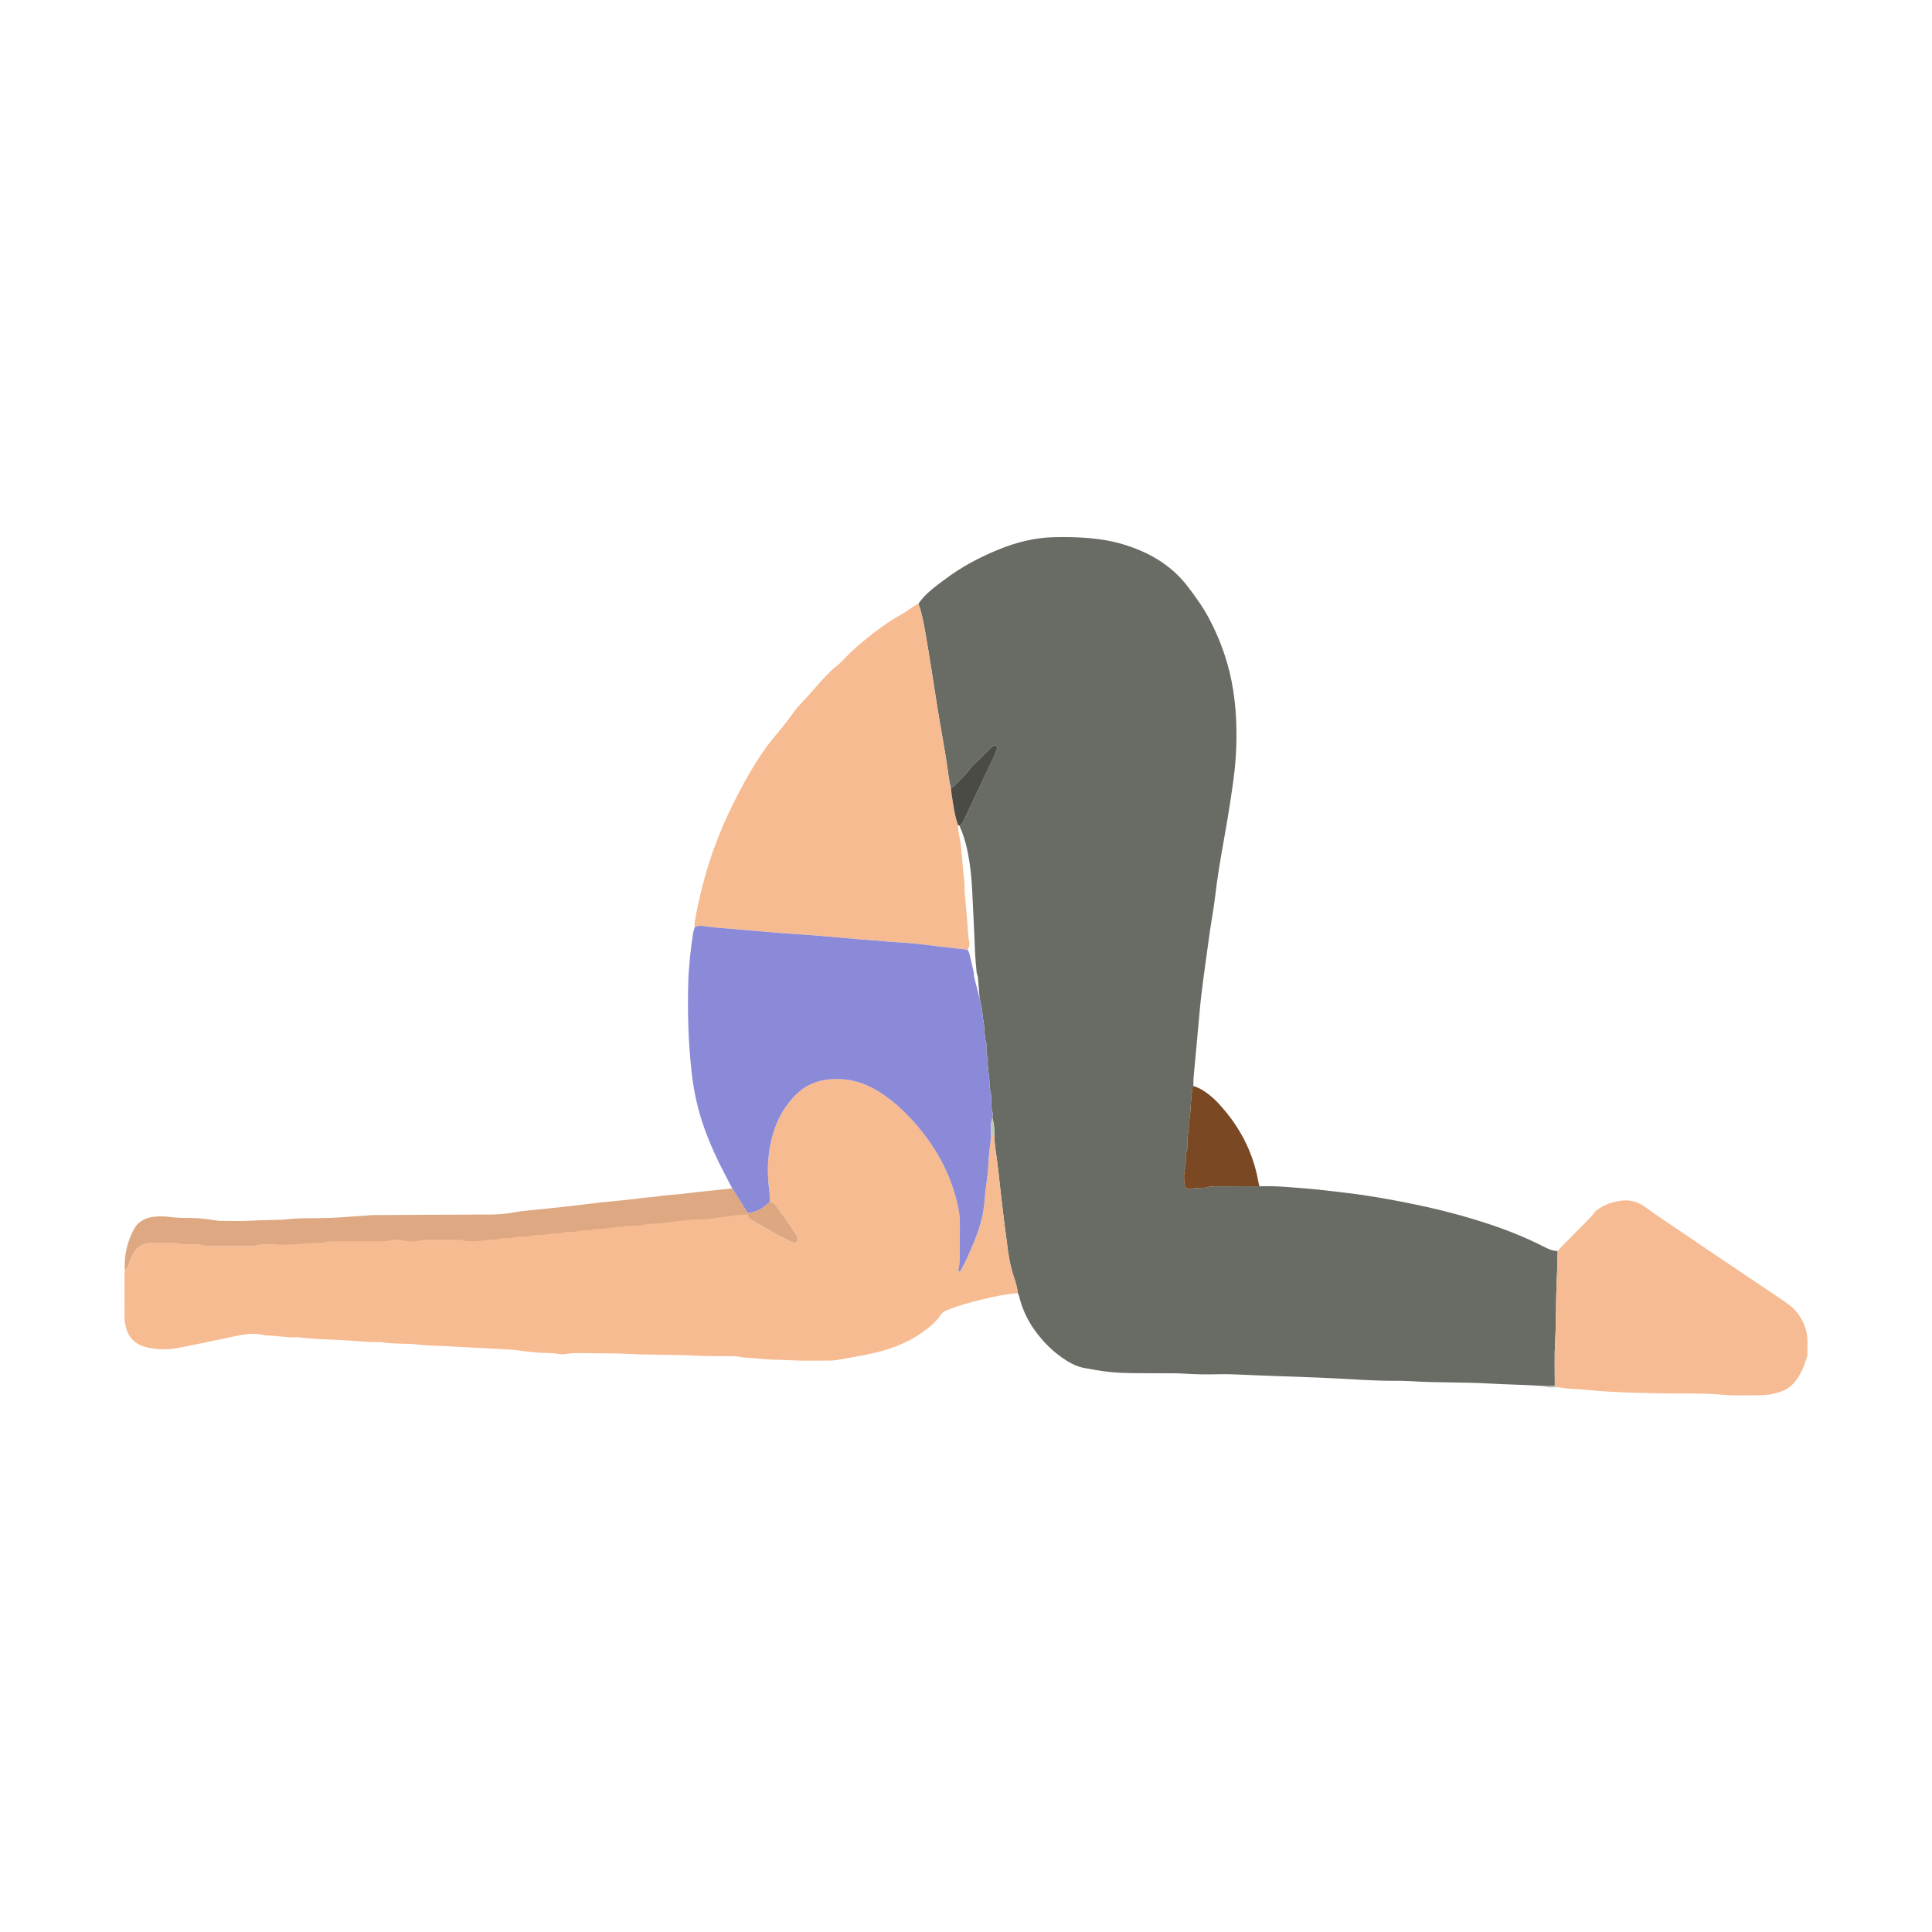
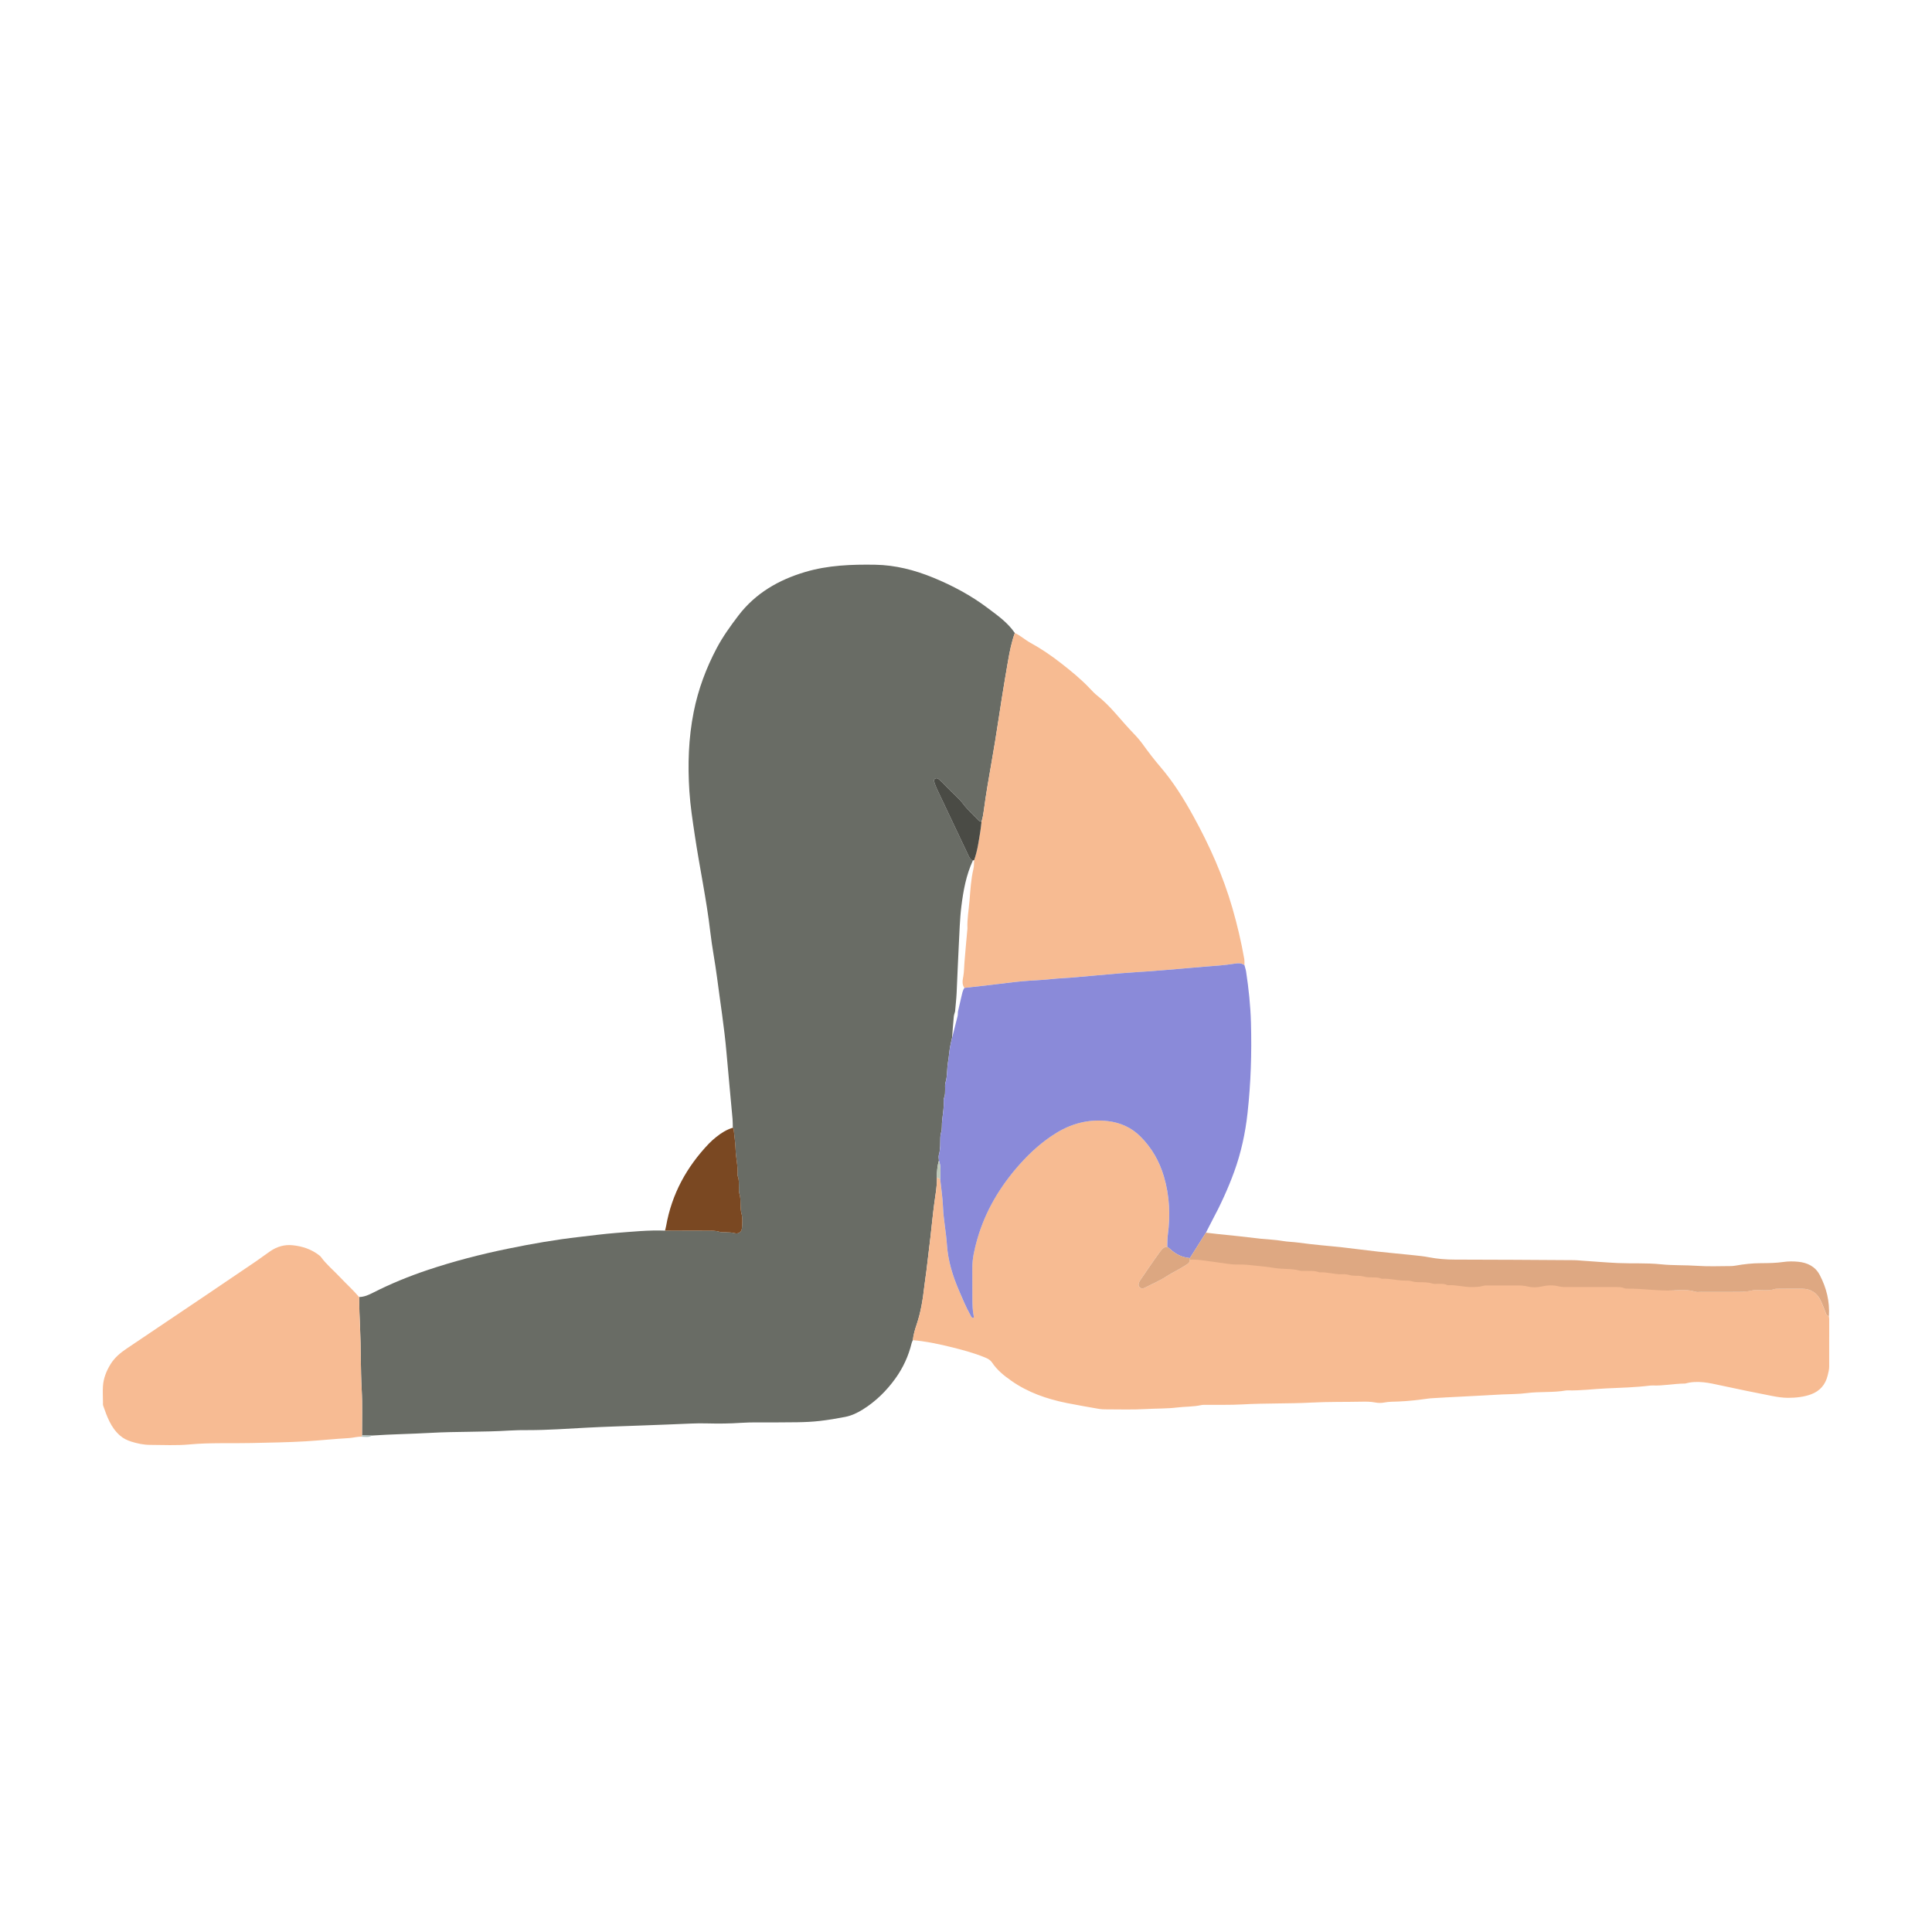
<svg xmlns="http://www.w3.org/2000/svg" width="500" height="500" viewBox="0 0 500 500" fill="none">
-   <path d="M325.937 307.016C330.067 306.851 334.168 307.287 338.274 307.6C341.368 307.837 344.449 308.26 347.534 308.607C353.573 309.288 359.558 310.342 365.508 311.561C372.39 312.971 379.183 314.723 385.849 316.957C390.525 318.527 395.088 320.385 399.489 322.62C400.636 323.204 401.792 323.754 403.121 323.767C403.1 326.336 402.998 328.901 402.879 331.47C402.638 336.671 402.761 341.885 402.469 347.091C402.253 350.938 402.397 354.807 402.384 358.662C401.551 358.679 400.713 358.696 399.879 358.717C394.948 358.374 390.005 358.319 385.078 358.04C378.451 357.668 371.815 357.871 365.191 357.452C363.638 357.354 362.08 357.342 360.523 357.346C355.512 357.354 350.518 356.982 345.515 356.72C340.716 356.47 335.912 356.339 331.113 356.152C327.189 356 323.266 355.869 319.347 355.687C317.993 355.623 316.647 355.619 315.292 355.653C312.453 355.725 309.617 355.704 306.773 355.509C303.942 355.314 301.093 355.441 298.249 355.403C294.461 355.348 290.661 355.467 286.89 355.031C284.744 354.785 282.602 354.426 280.482 354.011C278.882 353.698 277.401 352.999 276.017 352.128C272.767 350.088 270.083 347.455 267.836 344.34C265.868 341.61 264.501 338.631 263.714 335.368C263.65 335.11 263.515 334.868 263.409 334.623C263.265 333.277 262.888 331.982 262.461 330.712C261.424 327.631 260.899 324.453 260.54 321.232C260.391 319.895 260.167 318.566 260.002 317.232C259.651 314.363 259.304 311.489 258.974 308.616C258.639 305.742 258.377 302.855 257.987 299.99C257.7 297.857 257.281 295.741 257.344 293.574C257.365 292.139 257.255 290.717 256.841 289.333C256.853 288.863 256.993 288.351 256.862 287.924C256.43 286.468 256.532 284.987 256.485 283.51C256.472 283.112 256.43 282.697 256.307 282.32C256.138 281.796 256.091 281.267 256.096 280.725C256.117 278.503 255.461 276.323 255.651 274.089C255.668 273.894 255.613 273.678 255.537 273.496C255.236 272.785 255.291 272.04 255.275 271.3C255.262 270.762 255.342 270.186 255.19 269.687C254.669 267.994 254.847 266.221 254.547 264.498C254.331 263.262 254.25 261.972 254.039 260.715C253.903 259.919 253.696 259.14 253.522 258.353C253.383 256.588 253.256 254.819 253.091 253.054C253.048 252.601 252.875 252.161 252.761 251.717C252.629 250.168 252.447 248.619 252.371 247.07C252.172 243.083 252.054 239.092 251.829 235.105C251.643 231.795 251.584 228.482 251.173 225.185C250.678 221.206 249.963 217.304 248.27 213.635C249.049 213.326 249.286 212.585 249.599 211.925C252.206 206.448 254.805 200.968 257.391 195.478C257.649 194.932 257.835 194.352 258.026 193.777C258.11 193.519 258.114 193.222 257.869 193.036C257.564 192.799 257.226 192.863 256.942 193.074C256.671 193.273 256.43 193.514 256.193 193.751C255.427 194.513 254.665 195.279 253.908 196.05C252.82 197.154 251.601 198.17 250.683 199.402C249.582 200.879 248.198 202.059 246.967 203.393C246.734 203.647 246.442 203.812 246.095 203.862C245.794 202.893 245.625 201.899 245.494 200.891C245.227 198.818 244.905 196.748 244.563 194.687C243.953 191.026 243.285 187.373 242.688 183.713C242.078 179.984 241.537 176.238 240.94 172.505C240.449 169.441 239.941 166.377 239.408 163.317C238.993 160.922 238.519 158.539 237.689 156.245C239.471 153.608 242.036 151.822 244.525 149.947C248.77 146.748 253.417 144.272 258.318 142.262C262.99 140.344 267.861 139.104 272.902 139.02C278.857 138.922 284.829 139.134 290.606 140.856C297.31 142.854 303.146 146.215 307.463 151.89C309.431 154.48 311.34 157.125 312.863 159.995C315.568 165.091 317.565 170.453 318.704 176.154C320.028 182.79 320.227 189.456 319.796 196.164C319.554 199.876 318.979 203.553 318.433 207.236C317.222 215.4 315.466 223.471 314.518 231.677C314.074 235.503 313.316 239.295 312.821 243.117C312.004 249.423 310.988 255.704 310.438 262.044C309.951 267.639 309.41 273.229 308.906 278.825C308.838 279.561 308.864 280.31 308.843 281.051C308.771 281.165 308.644 281.271 308.631 281.389C308.449 283.129 308.191 284.864 308.136 286.608C308.068 288.698 307.501 290.747 307.657 292.854C307.666 292.986 307.653 293.134 307.602 293.252C307.23 294.158 307.323 295.115 307.289 296.054C307.272 296.596 307.344 297.167 307.188 297.667C306.866 298.661 306.913 299.668 306.879 300.68C306.858 301.353 306.836 302.017 306.654 302.686C306.333 303.875 306.447 305.107 306.527 306.317C306.595 307.325 307.412 307.921 308.356 307.659C309.092 307.456 309.824 307.464 310.561 307.426C311.103 307.401 311.674 307.477 312.173 307.316C313.168 306.995 314.175 307.033 315.187 307.028C318.771 307.016 322.356 307.016 325.941 307.011L325.937 307.016Z" fill="#696C65" />
-   <path d="M262.461 330.723C261.424 327.642 260.899 324.463 260.539 321.242C260.391 319.905 260.167 318.576 260.002 317.243C259.65 314.374 259.303 311.5 258.973 308.626C258.639 305.752 258.376 302.866 257.987 300.001C257.699 297.868 257.28 295.751 257.344 293.585C257.069 293.733 256.798 293.881 256.523 294.025C256.277 296.374 255.909 298.723 255.816 301.08C255.689 304.263 255.041 307.378 254.83 310.548C254.559 314.572 253.399 318.373 251.816 322.059C250.911 324.171 250.035 326.296 248.905 328.306C248.744 328.59 248.663 328.949 248.27 329.034C247.973 329 248.028 328.755 248.062 328.598C248.392 327.066 248.388 325.509 248.405 323.955C248.426 321.454 248.418 318.949 248.422 316.447C248.426 313.988 247.863 311.631 247.199 309.282C245.146 302.045 241.396 295.798 236.402 290.216C233.719 287.215 230.765 284.566 227.358 282.449C223.329 279.944 218.932 278.814 214.183 279.389C211.081 279.766 208.334 280.977 206.078 283.203C203.171 286.072 201.215 289.513 200.073 293.407C198.663 298.21 198.43 303.107 199.095 308.063C199.23 309.062 199.196 310.086 199.239 311.098C200.183 311.115 200.686 311.843 201.139 312.461C202.836 314.793 204.453 317.188 206.082 319.571C206.269 319.842 206.383 320.176 206.459 320.498C206.603 321.099 205.964 321.721 205.354 321.585C205.16 321.543 204.965 321.471 204.792 321.382C203.065 320.481 201.258 319.736 199.611 318.665C198.371 317.861 197.042 317.201 195.764 316.464C195.184 316.13 194.621 315.757 194.058 315.389C193.686 315.148 193.555 314.776 193.525 314.352C193.453 314.352 193.381 314.352 193.309 314.348L193.529 313.938L71.255 322.076C69.511 321.992 67.742 321.886 66.019 322.423C65.588 322.559 65.08 322.461 64.606 322.461C61.897 322.461 59.193 322.483 56.484 322.461C54.939 322.449 53.403 322.521 51.854 322.135C50.83 321.882 49.7 322.068 48.616 322.055C47.808 322.047 47.004 322.08 46.212 321.801C45.781 321.649 45.281 321.666 44.811 321.666C42.915 321.649 41.023 321.64 39.127 321.657C36.969 321.674 35.365 322.639 34.425 324.59C33.901 325.682 33.473 326.825 33.041 327.959C32.902 328.332 32.678 328.497 32.318 328.552C32.284 328.818 32.225 329.089 32.225 329.356C32.225 333.351 32.246 337.342 32.233 341.337C32.233 342.099 32.441 342.806 32.61 343.53C33.168 345.879 34.586 347.512 36.846 348.333C38.7 349.006 40.668 349.197 42.623 349.201C43.961 349.201 45.315 348.989 46.636 348.731C50.94 347.889 55.236 347.021 59.519 346.086C62.502 345.434 65.461 344.736 68.516 345.587C68.58 345.603 68.652 345.599 68.719 345.599C71.424 345.625 74.094 346.2 76.807 346.086C77.011 346.078 77.214 346.086 77.417 346.111C81.107 346.573 84.823 346.657 88.527 346.827C91.764 346.971 94.989 347.423 98.244 347.318C98.379 347.313 98.515 347.322 98.65 347.347C101.926 347.919 105.257 347.584 108.55 348.007C110.619 348.274 112.727 348.257 114.813 348.35C118.186 348.507 121.56 348.748 124.933 348.892C127.565 349.002 130.193 349.176 132.822 349.324C133.025 349.336 133.224 349.366 133.427 349.396C135.898 349.73 138.374 350.039 140.867 350.132C142.082 350.179 143.292 350.153 144.503 350.386C145.218 350.526 146.005 350.517 146.725 350.382C147.872 350.162 149.014 350.149 150.161 350.174C154.351 350.263 158.533 350.174 162.731 350.394C168.601 350.708 174.493 350.53 180.371 350.864C183.275 351.029 186.191 350.94 189.102 350.974C189.644 350.978 190.199 350.936 190.723 351.05C192.717 351.478 194.757 351.397 196.767 351.643C199.374 351.956 202.024 351.876 204.656 352.032C208.029 352.231 211.419 352.104 214.805 352.108C215.343 352.108 215.893 352.092 216.422 351.998C219.147 351.52 221.873 351.059 224.582 350.513C229.588 349.501 234.346 347.868 238.586 344.892C240.432 343.597 242.15 342.218 243.411 340.326C243.834 339.687 244.439 339.335 245.167 339.039C248.117 337.825 251.182 337.025 254.271 336.276C257.293 335.543 260.323 334.913 263.425 334.655C263.282 333.309 262.905 332.014 262.477 330.744L262.461 330.723Z" fill="#F7BB92" />
-   <path d="M237.685 156.25C238.519 158.544 238.989 160.927 239.404 163.322C239.937 166.382 240.445 169.442 240.936 172.511C241.532 176.244 242.074 179.985 242.684 183.718C243.28 187.379 243.949 191.031 244.559 194.692C244.901 196.757 245.223 198.823 245.49 200.897C245.621 201.908 245.786 202.898 246.091 203.868C246.188 204.668 246.256 205.472 246.387 206.263C246.789 208.714 247.098 211.185 247.957 213.534C248.008 214.271 247.961 215.032 248.131 215.743C248.761 218.376 248.892 221.076 249.117 223.742C249.316 226.087 249.747 228.419 249.646 230.789C249.637 230.988 249.684 231.191 249.701 231.394C249.938 234.073 250.196 236.748 250.403 239.432C250.492 240.57 250.484 241.708 250.687 242.851C250.856 243.808 251.085 244.862 250.416 245.78C248.139 245.522 245.858 245.268 243.581 245.001C241.033 244.705 238.494 244.354 235.942 244.112C233.457 243.88 230.948 243.837 228.472 243.554C226.724 243.351 224.967 243.308 223.219 243.164C219.186 242.822 215.153 242.432 211.119 242.098C208.563 241.886 205.998 241.751 203.442 241.565C201.491 241.421 199.54 241.26 197.589 241.095C194.965 240.87 192.345 240.621 189.725 240.413C187.304 240.223 184.879 240.079 182.475 239.694C181.544 239.546 180.588 239.402 179.754 240.058C179.771 239.52 179.72 238.97 179.813 238.445C180.571 234.128 181.578 229.867 182.793 225.655C185.146 217.5 188.591 209.806 192.679 202.399C195.058 198.091 197.656 193.892 200.881 190.125C202.502 188.229 204.026 186.244 205.482 184.217C206.434 182.888 207.585 181.741 208.686 180.569C211.356 177.712 213.705 174.542 216.82 172.109C217.561 171.529 218.213 170.822 218.86 170.136C221.052 167.826 223.516 165.828 226.017 163.873C228.472 161.955 231.028 160.203 233.762 158.714C235.121 157.973 236.263 156.881 237.69 156.246L237.685 156.25Z" fill="#F7BB92" />
-   <path d="M179.75 240.064C180.583 239.408 181.54 239.552 182.471 239.7C184.875 240.085 187.3 240.225 189.721 240.419C192.345 240.627 194.965 240.876 197.584 241.101C199.536 241.266 201.487 241.426 203.438 241.57C205.998 241.757 208.559 241.892 211.115 242.104C215.148 242.438 219.182 242.827 223.215 243.17C224.963 243.318 226.715 243.361 228.467 243.56C230.947 243.843 233.453 243.885 235.937 244.118C238.489 244.359 241.033 244.711 243.577 245.007C245.854 245.274 248.135 245.528 250.412 245.781C250.873 246.467 250.996 247.271 251.182 248.046C251.483 249.282 251.753 250.526 252.037 251.762C252.071 252.16 252.05 252.566 252.143 252.951C252.583 254.758 253.053 256.557 253.51 258.36C253.683 259.147 253.895 259.93 254.03 260.726C254.242 261.983 254.322 263.273 254.538 264.509C254.839 266.236 254.661 268.005 255.181 269.698C255.334 270.198 255.253 270.769 255.266 271.311C255.283 272.051 255.228 272.796 255.529 273.507C255.605 273.689 255.66 273.905 255.643 274.1C255.452 276.334 256.108 278.514 256.087 280.736C256.083 281.278 256.13 281.807 256.299 282.331C256.422 282.708 256.464 283.123 256.477 283.521C256.523 284.998 256.417 286.479 256.853 287.935C256.98 288.362 256.845 288.87 256.832 289.344C256.257 290.872 256.494 292.459 256.515 294.029C256.269 296.378 255.901 298.727 255.808 301.085C255.681 304.267 255.033 307.382 254.822 310.552C254.551 314.577 253.391 318.378 251.808 322.064C250.903 324.176 250.027 326.301 248.897 328.311C248.736 328.594 248.655 328.954 248.262 329.039C247.965 329.005 248.02 328.76 248.054 328.603C248.384 327.071 248.38 325.513 248.397 323.96C248.418 321.459 248.41 318.953 248.414 316.452C248.418 313.993 247.855 311.636 247.191 309.287C245.138 302.05 241.389 295.807 236.394 290.22C233.711 287.22 230.757 284.57 227.35 282.454C223.321 279.949 218.924 278.819 214.175 279.394C211.073 279.771 208.326 280.981 206.07 283.208C203.163 286.077 201.207 289.518 200.065 293.412C198.655 298.215 198.422 303.112 199.087 308.068C199.222 309.067 199.188 310.091 199.231 311.102C198.973 311.301 198.702 311.488 198.461 311.708C197.064 313.007 195.434 313.79 193.521 313.947C192.176 311.809 190.825 309.672 189.48 307.535C188.989 306.574 188.51 305.609 188.003 304.661C185.827 300.611 183.901 296.446 182.336 292.129C180.605 287.355 179.538 282.433 178.979 277.375C178.137 269.779 177.904 262.16 178.116 254.534C178.234 250.217 178.696 245.917 179.348 241.642C179.428 241.113 179.614 240.597 179.75 240.076V240.064Z" fill="#8A8AD9" />
-   <path d="M402.384 358.67C402.401 354.81 402.257 350.946 402.468 347.099C402.756 341.889 402.638 336.679 402.879 331.478C402.997 328.909 403.099 326.344 403.12 323.775C404.597 322.015 406.324 320.491 407.886 318.819C409.498 317.088 411.356 315.59 412.753 313.652C412.867 313.491 413.036 313.364 413.197 313.237C415.178 311.692 417.468 310.947 419.931 310.702C421.962 310.499 423.824 311.049 425.505 312.187C426.732 313.021 427.913 313.927 429.14 314.765C433.33 317.617 437.524 320.453 441.727 323.288C448.393 327.783 455.063 332.269 461.733 336.756C463.312 337.818 464.759 339.007 465.783 340.645C466.871 342.389 467.624 344.264 467.747 346.32C467.827 347.666 467.747 349.025 467.739 350.379C467.739 350.65 467.772 350.942 467.684 351.188C466.723 353.934 465.762 356.681 463.472 358.691C462.639 359.424 461.678 359.906 460.645 360.232C459.096 360.719 457.505 361.066 455.876 361.07C452.562 361.074 449.222 361.269 445.934 360.96C440.728 360.473 435.527 360.731 430.325 360.604C425.733 360.494 421.133 360.444 416.549 360.169C412.914 359.948 409.291 359.555 405.651 359.352C404.585 359.292 403.531 358.945 402.439 359.013C402.422 358.899 402.409 358.785 402.392 358.67H402.384Z" fill="#F7BB93" />
-   <path d="M189.483 307.523C190.829 309.661 192.179 311.798 193.525 313.935C193.525 314.075 193.521 314.21 193.517 314.35C191.21 314.227 188.971 314.748 186.703 315.006C184.904 315.213 183.122 315.628 181.285 315.569C179.876 315.527 178.471 315.696 177.062 315.844C175.462 316.013 173.832 316.153 172.262 316.428C170.129 316.801 167.95 316.517 165.85 317.105C165.469 317.211 165.046 317.173 164.64 317.181C163.362 317.207 162.067 317.067 160.831 317.55C158.863 317.402 156.967 318.138 154.995 318.015C154.466 317.981 153.903 318.041 153.395 318.189C152.794 318.367 152.201 318.4 151.592 318.405C150.847 318.405 150.123 318.443 149.391 318.663C148.824 318.832 148.189 318.786 147.584 318.807C146.843 318.832 146.094 318.76 145.387 319.073C145.265 319.128 145.125 319.175 144.994 319.166C143.026 319.023 141.121 319.666 139.157 319.628C138.548 319.615 137.951 319.649 137.354 319.839C136.914 319.979 136.428 320.004 135.958 320.021C134.747 320.059 133.533 319.966 132.343 320.377C131.916 320.525 131.404 320.428 130.93 320.436C130.189 320.449 129.44 320.381 128.729 320.699C128.606 320.754 128.467 320.8 128.34 320.792C126.236 320.648 124.201 321.359 122.097 321.253C121.289 321.215 120.489 321.244 119.693 320.982C119.198 320.817 118.627 320.855 118.085 320.855C115.579 320.842 113.078 320.851 110.573 320.855C109.832 320.855 109.108 320.919 108.372 321.101C107.187 321.393 105.942 321.393 104.753 321.109C103.272 320.758 101.812 320.72 100.352 321.101C99.679 321.274 99.01 321.244 98.337 321.249C94.346 321.257 90.351 321.257 86.36 321.261C85.551 321.261 84.739 321.211 83.96 321.537C83.719 321.638 83.431 321.655 83.164 321.651C79.249 321.6 75.364 322.286 71.437 322.095C69.629 322.006 67.793 321.875 65.998 322.434C65.567 322.569 65.059 322.472 64.585 322.472C61.876 322.472 59.172 322.493 56.463 322.472C54.918 322.459 53.382 322.531 51.833 322.146C50.809 321.892 49.679 322.078 48.595 322.066C47.787 322.057 46.983 322.091 46.191 321.812C45.76 321.659 45.26 321.676 44.79 321.676C42.894 321.659 41.002 321.651 39.106 321.668C36.948 321.685 35.344 322.65 34.404 324.601C33.88 325.693 33.452 326.835 33.02 327.97C32.881 328.342 32.656 328.507 32.297 328.562C32.072 324.888 32.923 321.443 34.616 318.21C35.754 316.035 37.752 315.091 40.088 314.866C41.294 314.752 42.543 314.744 43.736 314.917C45.624 315.192 47.516 315.218 49.408 315.226C51.583 315.23 53.725 315.463 55.858 315.844C56.255 315.916 56.662 315.958 57.068 315.958C59.844 315.958 62.629 316.098 65.393 315.903C68.504 315.683 71.627 315.831 74.717 315.51C78.302 315.133 81.886 315.357 85.463 315.197C88.632 315.057 91.798 314.778 94.968 314.566C95.506 314.528 96.047 314.473 96.585 314.469C106.603 314.409 116.625 314.329 126.643 314.325C128.886 314.325 131.086 314.151 133.283 313.724C134.54 313.478 135.822 313.355 137.1 313.22C140.122 312.903 143.153 312.632 146.175 312.297C149.129 311.972 152.07 311.574 155.024 311.235C156.836 311.028 158.655 310.888 160.471 310.698C162.35 310.499 164.234 310.312 166.104 310.046C167.442 309.855 168.792 309.86 170.138 309.623C171.928 309.309 173.765 309.259 175.58 309.068C177.46 308.869 179.334 308.628 181.214 308.421C182.961 308.23 184.709 308.065 186.453 307.879C187.46 307.773 188.463 307.646 189.471 307.532L189.483 307.523Z" fill="#DEA882" />
-   <path d="M325.937 307.015C322.352 307.02 318.767 307.02 315.182 307.032C314.171 307.032 313.168 306.999 312.169 307.32C311.674 307.481 311.098 307.405 310.556 307.43C309.816 307.468 309.088 307.46 308.351 307.663C307.408 307.925 306.591 307.324 306.523 306.321C306.438 305.115 306.324 303.879 306.65 302.69C306.832 302.021 306.853 301.361 306.874 300.684C306.904 299.672 306.862 298.665 307.183 297.671C307.344 297.175 307.268 296.6 307.285 296.058C307.319 295.114 307.226 294.162 307.598 293.256C307.649 293.134 307.666 292.99 307.653 292.859C307.497 290.755 308.064 288.707 308.131 286.612C308.186 284.868 308.445 283.133 308.627 281.393C308.639 281.275 308.766 281.169 308.838 281.055C310.413 281.529 311.775 282.384 313.037 283.408C313.663 283.916 314.281 284.445 314.84 285.025C320.468 290.907 324.235 297.764 325.661 305.835C325.733 306.233 325.843 306.622 325.937 307.011V307.015Z" fill="#7A4822" />
-   <path d="M402.383 358.672C402.396 358.786 402.413 358.9 402.43 359.015C401.567 359.044 400.682 359.243 399.878 358.727C400.712 358.71 401.55 358.693 402.383 358.676V358.672Z" fill="#ADBFBC" />
-   <path d="M247.957 213.539C247.098 211.185 246.789 208.718 246.387 206.267C246.255 205.472 246.188 204.672 246.09 203.872C246.437 203.821 246.729 203.656 246.962 203.402C248.194 202.065 249.574 200.888 250.678 199.411C251.597 198.175 252.815 197.164 253.903 196.059C254.661 195.289 255.422 194.523 256.189 193.761C256.426 193.524 256.671 193.287 256.938 193.084C257.225 192.872 257.56 192.809 257.865 193.046C258.11 193.236 258.106 193.533 258.021 193.787C257.831 194.362 257.644 194.942 257.386 195.488C254.8 200.973 252.202 206.458 249.595 211.935C249.281 212.595 249.044 213.335 248.266 213.644C248.156 213.623 248.054 213.589 247.953 213.539H247.957Z" fill="#4A4B45" />
-   <path d="M256.519 294.023C256.493 292.453 256.26 290.866 256.836 289.338C257.251 290.722 257.361 292.144 257.34 293.583C257.064 293.731 256.794 293.875 256.519 294.023Z" fill="#BEC9B7" />
-   <path d="M193.517 314.351C193.517 314.211 193.521 314.076 193.526 313.936C195.439 313.779 197.068 312.996 198.465 311.697C198.702 311.477 198.977 311.295 199.235 311.092C200.179 311.109 200.682 311.837 201.135 312.455C202.832 314.787 204.449 317.182 206.078 319.565C206.265 319.836 206.379 320.17 206.455 320.492C206.599 321.093 205.96 321.715 205.351 321.579C205.156 321.537 204.961 321.465 204.788 321.376C203.061 320.475 201.254 319.73 199.607 318.659C198.367 317.855 197.038 317.195 195.76 316.458C195.18 316.124 194.617 315.752 194.055 315.383C193.682 315.142 193.551 314.77 193.521 314.346L193.517 314.351Z" fill="#DCA781" />
+   <path d="M172.11 318.484C167.873 318.315 163.666 318.762 159.455 319.083C156.281 319.327 153.121 319.761 149.956 320.117C143.76 320.816 137.621 321.897 131.517 323.147C124.458 324.593 117.49 326.39 110.652 328.683C105.855 330.293 101.175 332.199 96.659 334.491C95.483 335.091 94.298 335.655 92.934 335.668C92.956 338.303 93.06 340.934 93.182 343.57C93.429 348.905 93.303 354.254 93.603 359.594C93.824 363.54 93.677 367.509 93.69 371.464C94.545 371.481 95.405 371.498 96.26 371.52C101.318 371.168 106.389 371.112 111.442 370.825C118.241 370.443 125.048 370.652 131.843 370.222C133.436 370.122 135.034 370.109 136.632 370.113C141.772 370.122 146.895 369.74 152.026 369.471C156.95 369.215 161.877 369.08 166.801 368.889C170.825 368.733 174.85 368.598 178.87 368.412C180.259 368.346 181.64 368.342 183.029 368.377C185.942 368.451 188.851 368.429 191.769 368.229C194.673 368.03 197.595 368.16 200.512 368.121C204.398 368.064 208.297 368.186 212.165 367.739C214.366 367.487 216.563 367.118 218.738 366.692C220.379 366.371 221.899 365.655 223.318 364.76C226.652 362.668 229.405 359.967 231.71 356.772C233.729 353.972 235.131 350.915 235.939 347.568C236.004 347.303 236.143 347.056 236.252 346.804C236.399 345.423 236.786 344.095 237.224 342.792C238.288 339.632 238.826 336.371 239.195 333.067C239.347 331.696 239.577 330.332 239.746 328.965C240.107 326.021 240.463 323.073 240.801 320.125C241.144 317.178 241.414 314.217 241.813 311.277C242.108 309.089 242.538 306.919 242.473 304.696C242.451 303.224 242.564 301.765 242.989 300.346C242.976 299.864 242.833 299.338 242.968 298.9C243.411 297.406 243.306 295.887 243.354 294.372C243.367 293.964 243.411 293.538 243.537 293.152C243.71 292.613 243.758 292.071 243.754 291.515C243.732 289.236 244.405 287 244.209 284.708C244.192 284.508 244.249 284.286 244.327 284.1C244.635 283.37 244.578 282.606 244.596 281.846C244.609 281.295 244.526 280.705 244.683 280.192C245.217 278.456 245.034 276.637 245.343 274.87C245.564 273.602 245.646 272.278 245.864 270.988C246.002 270.172 246.215 269.373 246.393 268.566C246.537 266.755 246.667 264.941 246.836 263.13C246.879 262.666 247.057 262.214 247.175 261.758C247.309 260.169 247.496 258.58 247.574 256.991C247.778 252.902 247.9 248.808 248.13 244.718C248.321 241.323 248.382 237.924 248.803 234.542C249.311 230.461 250.044 226.458 251.781 222.694C250.982 222.377 250.739 221.617 250.418 220.94C247.743 215.322 245.078 209.699 242.425 204.069C242.16 203.509 241.969 202.914 241.774 202.323C241.687 202.058 241.683 201.755 241.935 201.564C242.247 201.32 242.594 201.386 242.885 201.603C243.163 201.807 243.411 202.054 243.654 202.297C244.44 203.079 245.221 203.865 245.998 204.655C247.114 205.788 248.364 206.83 249.306 208.093C250.435 209.608 251.855 210.82 253.118 212.187C253.357 212.448 253.657 212.617 254.013 212.669C254.321 211.675 254.494 210.655 254.629 209.621C254.903 207.494 255.233 205.371 255.584 203.257C256.209 199.501 256.895 195.755 257.507 191.999C258.133 188.174 258.688 184.332 259.3 180.503C259.804 177.36 260.325 174.216 260.872 171.078C261.298 168.62 261.784 166.176 262.635 163.823C260.807 161.118 258.176 159.286 255.623 157.363C251.269 154.081 246.502 151.541 241.474 149.479C236.681 147.512 231.684 146.24 226.514 146.153C220.405 146.053 214.279 146.27 208.353 148.037C201.476 150.086 195.489 153.534 191.061 159.355C189.042 162.012 187.084 164.726 185.521 167.669C182.747 172.897 180.698 178.397 179.53 184.245C178.171 191.053 177.967 197.891 178.41 204.772C178.657 208.579 179.248 212.352 179.808 216.129C181.049 224.504 182.851 232.783 183.824 241.201C184.279 245.126 185.057 249.016 185.565 252.936C186.402 259.405 187.444 265.848 188.009 272.352C188.508 278.091 189.064 283.826 189.58 289.566C189.65 290.321 189.624 291.09 189.646 291.849C189.719 291.966 189.85 292.075 189.863 292.197C190.049 293.981 190.314 295.761 190.371 297.55C190.44 299.694 191.022 301.796 190.861 303.958C190.852 304.092 190.865 304.244 190.918 304.366C191.3 305.295 191.204 306.276 191.239 307.24C191.256 307.796 191.182 308.382 191.343 308.894C191.673 309.914 191.625 310.948 191.66 311.985C191.682 312.675 191.703 313.357 191.89 314.043C192.22 315.263 192.103 316.526 192.02 317.768C191.951 318.801 191.113 319.413 190.145 319.144C189.389 318.936 188.638 318.945 187.883 318.905C187.327 318.879 186.741 318.958 186.229 318.793C185.209 318.463 184.175 318.502 183.138 318.497C179.46 318.484 175.783 318.484 172.106 318.48L172.11 318.484Z" fill="#696C65" />
+   <path d="M237.225 342.801C238.289 339.641 238.827 336.38 239.196 333.076C239.348 331.704 239.578 330.341 239.747 328.974C240.108 326.03 240.464 323.082 240.802 320.134C241.145 317.186 241.414 314.226 241.814 311.286C242.109 309.098 242.539 306.928 242.474 304.705C242.756 304.857 243.034 305.009 243.316 305.156C243.568 307.566 243.946 309.975 244.041 312.393C244.171 315.658 244.836 318.854 245.053 322.105C245.33 326.234 246.52 330.133 248.144 333.914C249.073 336.081 249.972 338.26 251.131 340.322C251.296 340.613 251.378 340.982 251.782 341.069C252.086 341.034 252.029 340.783 251.995 340.622C251.656 339.05 251.66 337.453 251.643 335.859C251.621 333.293 251.63 330.723 251.626 328.157C251.621 325.635 252.199 323.217 252.88 320.807C254.986 313.383 258.833 306.975 263.956 301.249C266.708 298.171 269.738 295.453 273.233 293.282C277.366 290.712 281.877 289.553 286.748 290.143C289.931 290.53 292.748 291.771 295.062 294.055C298.045 296.999 300.051 300.528 301.223 304.522C302.669 309.45 302.907 314.473 302.226 319.557C302.087 320.582 302.122 321.632 302.078 322.67C301.11 322.687 300.593 323.434 300.129 324.068C298.388 326.46 296.729 328.917 295.058 331.361C294.867 331.639 294.75 331.982 294.672 332.312C294.524 332.929 295.18 333.567 295.805 333.428C296.004 333.385 296.204 333.311 296.382 333.22C298.154 332.295 300.007 331.531 301.696 330.432C302.968 329.608 304.331 328.93 305.643 328.175C306.237 327.832 306.815 327.45 307.392 327.072C307.774 326.825 307.909 326.443 307.939 326.008C308.013 326.008 308.087 326.008 308.161 326.004L307.935 325.583L433.365 333.932C435.154 333.845 436.969 333.736 438.735 334.288C439.178 334.427 439.699 334.327 440.186 334.327C442.964 334.327 445.738 334.348 448.517 334.327C450.102 334.314 451.677 334.387 453.266 333.992C454.317 333.732 455.476 333.923 456.588 333.91C457.417 333.901 458.242 333.936 459.054 333.649C459.497 333.493 460.009 333.511 460.491 333.511C462.436 333.493 464.376 333.484 466.321 333.502C468.536 333.519 470.181 334.509 471.145 336.51C471.683 337.631 472.122 338.803 472.564 339.966C472.708 340.348 472.938 340.518 473.307 340.574C473.342 340.848 473.402 341.126 473.402 341.399C473.402 345.497 473.381 349.591 473.394 353.69C473.394 354.471 473.181 355.196 473.007 355.939C472.434 358.348 470.98 360.024 468.661 360.866C466.76 361.557 464.741 361.752 462.735 361.756C461.363 361.756 459.974 361.539 458.62 361.274C454.204 360.41 449.798 359.52 445.404 358.561C442.343 357.892 439.309 357.176 436.174 358.049C436.109 358.066 436.035 358.062 435.966 358.062C433.191 358.088 430.452 358.678 427.669 358.561C427.461 358.552 427.252 358.561 427.044 358.587C423.258 359.06 419.446 359.147 415.647 359.321C412.326 359.468 409.018 359.933 405.679 359.824C405.54 359.82 405.401 359.829 405.263 359.855C401.902 360.441 398.485 360.098 395.108 360.532C392.985 360.805 390.823 360.788 388.682 360.884C385.222 361.044 381.762 361.292 378.302 361.439C375.601 361.552 372.905 361.73 370.209 361.882C370.001 361.895 369.797 361.926 369.588 361.956C367.053 362.299 364.513 362.616 361.956 362.711C360.71 362.759 359.468 362.733 358.227 362.972C357.493 363.115 356.686 363.106 355.948 362.968C354.771 362.742 353.599 362.729 352.422 362.755C348.124 362.846 343.835 362.755 339.528 362.981C333.506 363.302 327.463 363.12 321.433 363.462C318.454 363.632 315.463 363.541 312.476 363.575C311.92 363.58 311.352 363.536 310.813 363.654C308.768 364.092 306.676 364.01 304.614 364.261C301.939 364.583 299.221 364.5 296.521 364.661C293.061 364.865 289.583 364.735 286.11 364.739C285.559 364.739 284.994 364.722 284.452 364.626C281.656 364.135 278.86 363.662 276.081 363.102C270.945 362.065 266.065 360.389 261.715 357.337C259.822 356.008 258.06 354.593 256.766 352.652C256.332 351.997 255.711 351.636 254.964 351.332C251.938 350.086 248.795 349.266 245.626 348.497C242.526 347.746 239.417 347.099 236.235 346.835C236.383 345.454 236.769 344.125 237.208 342.823L237.225 342.801Z" fill="#F7BB92" />
+   <path d="M262.64 163.827C261.785 166.18 261.303 168.624 260.877 171.081C260.33 174.22 259.809 177.359 259.306 180.507C258.694 184.336 258.138 188.174 257.513 192.003C256.901 195.758 256.215 199.505 255.589 203.26C255.238 205.379 254.908 207.498 254.634 209.625C254.5 210.663 254.33 211.679 254.018 212.673C253.918 213.493 253.848 214.318 253.714 215.13C253.301 217.644 252.985 220.179 252.103 222.589C252.051 223.344 252.099 224.126 251.925 224.855C251.278 227.555 251.144 230.325 250.914 233.06C250.71 235.466 250.267 237.858 250.371 240.289C250.38 240.493 250.332 240.701 250.314 240.91C250.071 243.658 249.807 246.402 249.594 249.154C249.503 250.322 249.511 251.49 249.303 252.662C249.129 253.643 248.895 254.725 249.581 255.667C251.916 255.402 254.257 255.141 256.592 254.868C259.206 254.564 261.811 254.204 264.429 253.956C266.977 253.717 269.552 253.674 272.091 253.383C273.884 253.175 275.686 253.131 277.479 252.984C281.617 252.632 285.754 252.232 289.892 251.89C292.514 251.672 295.145 251.534 297.767 251.342C299.768 251.195 301.77 251.03 303.771 250.861C306.463 250.63 309.15 250.374 311.838 250.162C314.321 249.966 316.809 249.819 319.275 249.424C320.23 249.272 321.211 249.124 322.066 249.797C322.049 249.246 322.101 248.681 322.006 248.143C321.228 243.714 320.195 239.343 318.949 235.023C316.535 226.657 313.001 218.764 308.807 211.166C306.368 206.747 303.702 202.44 300.394 198.576C298.731 196.631 297.168 194.595 295.674 192.515C294.698 191.152 293.517 189.975 292.388 188.773C289.648 185.842 287.239 182.591 284.044 180.094C283.284 179.499 282.615 178.774 281.951 178.071C279.702 175.701 277.175 173.651 274.61 171.646C272.091 169.679 269.469 167.882 266.665 166.353C265.271 165.594 264.099 164.473 262.636 163.822L262.64 163.827Z" fill="#F7BB92" />
+   <path d="M322.071 249.803C321.216 249.13 320.235 249.278 319.279 249.43C316.814 249.825 314.326 249.968 311.843 250.168C309.151 250.38 306.463 250.636 303.776 250.867C301.775 251.036 299.773 251.201 297.772 251.348C295.145 251.539 292.519 251.678 289.896 251.895C285.759 252.238 281.621 252.638 277.484 252.99C275.691 253.142 273.893 253.185 272.096 253.389C269.552 253.68 266.982 253.723 264.433 253.962C261.815 254.21 259.206 254.57 256.597 254.874C254.261 255.147 251.921 255.408 249.585 255.668C249.112 256.372 248.986 257.196 248.795 257.991C248.487 259.259 248.209 260.535 247.918 261.803C247.884 262.211 247.905 262.628 247.81 263.023C247.358 264.877 246.876 266.722 246.407 268.571C246.229 269.379 246.012 270.182 245.873 270.998C245.656 272.287 245.574 273.612 245.352 274.879C245.044 276.651 245.227 278.465 244.693 280.202C244.536 280.714 244.619 281.3 244.606 281.856C244.588 282.616 244.645 283.38 244.337 284.109C244.258 284.296 244.202 284.517 244.219 284.717C244.415 287.009 243.742 289.245 243.764 291.525C243.768 292.08 243.72 292.623 243.546 293.161C243.421 293.548 243.377 293.973 243.364 294.381C243.316 295.897 243.425 297.416 242.978 298.91C242.847 299.348 242.986 299.869 242.999 300.355C243.59 301.923 243.347 303.551 243.325 305.161C243.577 307.571 243.955 309.98 244.05 312.399C244.18 315.663 244.845 318.859 245.062 322.11C245.339 326.239 246.529 330.138 248.153 333.919C249.082 336.086 249.981 338.265 251.14 340.327C251.305 340.618 251.387 340.987 251.791 341.074C252.095 341.039 252.038 340.788 252.004 340.627C251.665 339.055 251.669 337.458 251.652 335.864C251.63 333.299 251.639 330.728 251.635 328.163C251.63 325.64 252.208 323.222 252.889 320.812C254.995 313.388 258.842 306.985 263.964 301.254C266.717 298.176 269.747 295.458 273.242 293.287C277.375 290.717 281.886 289.558 286.757 290.148C289.94 290.535 292.757 291.776 295.071 294.06C298.054 297.004 300.06 300.533 301.232 304.527C302.678 309.455 302.916 314.478 302.235 319.562C302.096 320.587 302.131 321.637 302.087 322.675C302.352 322.879 302.63 323.07 302.877 323.296C304.31 324.629 305.981 325.432 307.944 325.592C309.324 323.4 310.709 321.207 312.09 319.015C312.594 318.029 313.084 317.04 313.605 316.067C315.837 311.912 317.812 307.64 319.418 303.212C321.194 298.315 322.288 293.266 322.861 288.078C323.725 280.285 323.964 272.47 323.747 264.646C323.625 260.218 323.152 255.807 322.484 251.422C322.401 250.88 322.21 250.35 322.071 249.816V249.803Z" fill="#8A8AD9" />
+   <path d="M93.691 371.472C93.673 367.512 93.821 363.549 93.604 359.602C93.308 354.258 93.43 348.913 93.183 343.578C93.061 340.942 92.957 338.311 92.935 335.676C91.42 333.87 89.649 332.307 88.047 330.592C86.393 328.817 84.487 327.28 83.054 325.291C82.937 325.126 82.763 324.996 82.598 324.866C80.566 323.281 78.218 322.517 75.691 322.265C73.607 322.057 71.697 322.621 69.973 323.789C68.714 324.644 67.503 325.573 66.244 326.433C61.946 329.359 57.643 332.268 53.332 335.177C46.494 339.788 39.652 344.389 32.81 348.991C31.191 350.081 29.706 351.301 28.655 352.981C27.539 354.77 26.766 356.693 26.64 358.803C26.558 360.184 26.64 361.577 26.649 362.967C26.649 363.245 26.614 363.544 26.706 363.796C27.691 366.614 28.677 369.431 31.025 371.493C31.881 372.245 32.866 372.739 33.926 373.074C35.515 373.573 37.147 373.929 38.818 373.933C42.218 373.938 45.643 374.137 49.017 373.82C54.357 373.321 59.692 373.586 65.028 373.456C69.739 373.343 74.458 373.291 79.16 373.009C82.889 372.783 86.605 372.379 90.339 372.171C91.433 372.11 92.514 371.754 93.634 371.823C93.651 371.706 93.665 371.589 93.682 371.472H93.691Z" fill="#F7BB93" />
+   <path d="M312.086 319.006C310.705 321.198 309.32 323.391 307.94 325.583C307.94 325.726 307.944 325.865 307.948 326.009C310.314 325.883 312.611 326.417 314.938 326.682C316.783 326.894 318.611 327.32 320.495 327.259C321.941 327.216 323.382 327.389 324.828 327.541C326.469 327.715 328.141 327.858 329.751 328.14C331.939 328.522 334.175 328.232 336.329 328.835C336.719 328.944 337.154 328.904 337.57 328.913C338.881 328.939 340.21 328.796 341.478 329.291C343.496 329.139 345.441 329.894 347.465 329.768C348.007 329.734 348.585 329.794 349.106 329.946C349.722 330.129 350.33 330.163 350.955 330.168C351.719 330.168 352.462 330.207 353.213 330.433C353.795 330.606 354.446 330.559 355.067 330.58C355.826 330.606 356.595 330.533 357.32 330.854C357.446 330.91 357.589 330.958 357.724 330.949C359.742 330.802 361.696 331.462 363.711 331.423C364.336 331.41 364.948 331.444 365.56 331.64C366.011 331.783 366.511 331.809 366.993 331.826C368.234 331.865 369.48 331.77 370.7 332.191C371.139 332.343 371.664 332.243 372.15 332.252C372.91 332.265 373.679 332.195 374.408 332.521C374.534 332.577 374.677 332.625 374.807 332.616C376.965 332.469 379.053 333.198 381.211 333.09C382.04 333.051 382.861 333.081 383.677 332.812C384.185 332.642 384.771 332.682 385.327 332.682C387.897 332.669 390.463 332.677 393.033 332.682C393.793 332.682 394.535 332.747 395.291 332.933C396.506 333.233 397.783 333.233 399.003 332.942C400.522 332.582 402.02 332.543 403.518 332.933C404.208 333.111 404.894 333.081 405.584 333.085C409.678 333.094 413.777 333.094 417.871 333.098C418.7 333.098 419.533 333.046 420.332 333.381C420.58 333.485 420.875 333.502 421.148 333.498C425.164 333.446 429.15 334.149 433.179 333.954C435.033 333.862 436.917 333.728 438.758 334.301C439.2 334.44 439.721 334.34 440.208 334.34C442.986 334.34 445.76 334.362 448.539 334.34C450.124 334.327 451.7 334.401 453.289 334.006C454.339 333.745 455.498 333.936 456.61 333.923C457.439 333.915 458.264 333.949 459.076 333.663C459.519 333.506 460.031 333.524 460.513 333.524C462.458 333.506 464.398 333.498 466.343 333.515C468.558 333.532 470.203 334.522 471.167 336.524C471.705 337.644 472.144 338.816 472.587 339.98C472.73 340.362 472.96 340.531 473.329 340.587C473.559 336.819 472.686 333.285 470.95 329.968C469.782 327.737 467.733 326.768 465.336 326.538C464.099 326.421 462.818 326.412 461.594 326.59C459.658 326.873 457.717 326.899 455.776 326.907C453.545 326.912 451.348 327.15 449.16 327.541C448.752 327.615 448.335 327.658 447.918 327.658C445.07 327.658 442.213 327.802 439.378 327.602C436.187 327.376 432.983 327.528 429.814 327.198C426.137 326.812 422.46 327.042 418.791 326.877C415.539 326.734 412.292 326.447 409.04 326.23C408.489 326.191 407.933 326.135 407.382 326.13C397.105 326.069 386.825 325.987 376.548 325.983C374.247 325.983 371.99 325.805 369.736 325.366C368.447 325.114 367.132 324.988 365.82 324.849C362.721 324.524 359.612 324.246 356.512 323.903C353.482 323.569 350.465 323.161 347.434 322.813C345.576 322.601 343.709 322.457 341.847 322.262C339.919 322.058 337.987 321.867 336.068 321.593C334.696 321.398 333.311 321.402 331.931 321.159C330.094 320.838 328.21 320.786 326.348 320.59C324.42 320.386 322.497 320.139 320.569 319.926C318.776 319.731 316.983 319.562 315.194 319.371C314.161 319.262 313.132 319.132 312.099 319.015L312.086 319.006Z" fill="#DEA882" />
+   <path d="M172.112 318.484C175.789 318.489 179.466 318.489 183.144 318.502C184.181 318.502 185.21 318.467 186.235 318.797C186.743 318.962 187.333 318.884 187.889 318.91C188.649 318.949 189.395 318.94 190.151 319.149C191.119 319.418 191.957 318.801 192.026 317.772C192.113 316.535 192.23 315.267 191.896 314.047C191.709 313.361 191.688 312.684 191.666 311.989C191.636 310.952 191.679 309.918 191.349 308.898C191.184 308.39 191.262 307.8 191.245 307.244C191.21 306.276 191.306 305.299 190.924 304.37C190.871 304.244 190.854 304.097 190.867 303.962C191.028 301.804 190.446 299.703 190.377 297.554C190.32 295.765 190.055 293.985 189.869 292.201C189.856 292.079 189.725 291.971 189.652 291.854C188.036 292.34 186.639 293.217 185.345 294.267C184.702 294.788 184.068 295.331 183.495 295.926C177.721 301.961 173.857 308.994 172.394 317.273C172.32 317.681 172.207 318.081 172.112 318.48V318.484Z" fill="#7A4822" />
+   <path d="M93.691 371.473C93.678 371.59 93.66 371.707 93.643 371.824C94.528 371.855 95.436 372.059 96.261 371.529C95.406 371.512 94.546 371.494 93.691 371.477V371.473Z" fill="#ADBFBC" />
+   <path d="M252.102 222.595C252.983 220.181 253.3 217.65 253.713 215.136C253.847 214.32 253.917 213.499 254.017 212.679C253.661 212.627 253.361 212.457 253.122 212.197C251.859 210.825 250.444 209.618 249.31 208.103C248.368 206.835 247.118 205.797 246.002 204.664C245.225 203.874 244.444 203.088 243.658 202.307C243.415 202.064 243.163 201.821 242.889 201.612C242.594 201.395 242.251 201.33 241.939 201.573C241.687 201.769 241.691 202.072 241.778 202.333C241.973 202.923 242.164 203.518 242.429 204.078C245.082 209.705 247.747 215.331 250.422 220.949C250.743 221.627 250.986 222.386 251.785 222.703C251.898 222.682 252.002 222.647 252.106 222.595H252.102Z" fill="#4A4B45" />
+   <path d="M243.321 305.156C243.347 303.545 243.586 301.917 242.995 300.35C242.57 301.769 242.457 303.228 242.479 304.704C242.761 304.856 243.039 305.004 243.321 305.156Z" fill="#BEC9B7" />
+   <path d="M307.948 326.009C307.948 325.866 307.944 325.727 307.94 325.583C305.977 325.423 304.306 324.62 302.873 323.287C302.63 323.061 302.348 322.874 302.083 322.666C301.115 322.683 300.598 323.43 300.134 324.064C298.393 326.456 296.734 328.913 295.063 331.358C294.872 331.636 294.754 331.979 294.676 332.308C294.529 332.925 295.184 333.563 295.809 333.424C296.009 333.381 296.209 333.307 296.387 333.216C298.158 332.291 300.012 331.527 301.701 330.429C302.973 329.604 304.336 328.926 305.647 328.171C306.242 327.828 306.819 327.446 307.397 327.068C307.779 326.821 307.914 326.439 307.944 326.005L307.948 326.009Z" fill="#DCA781" />
</svg>
